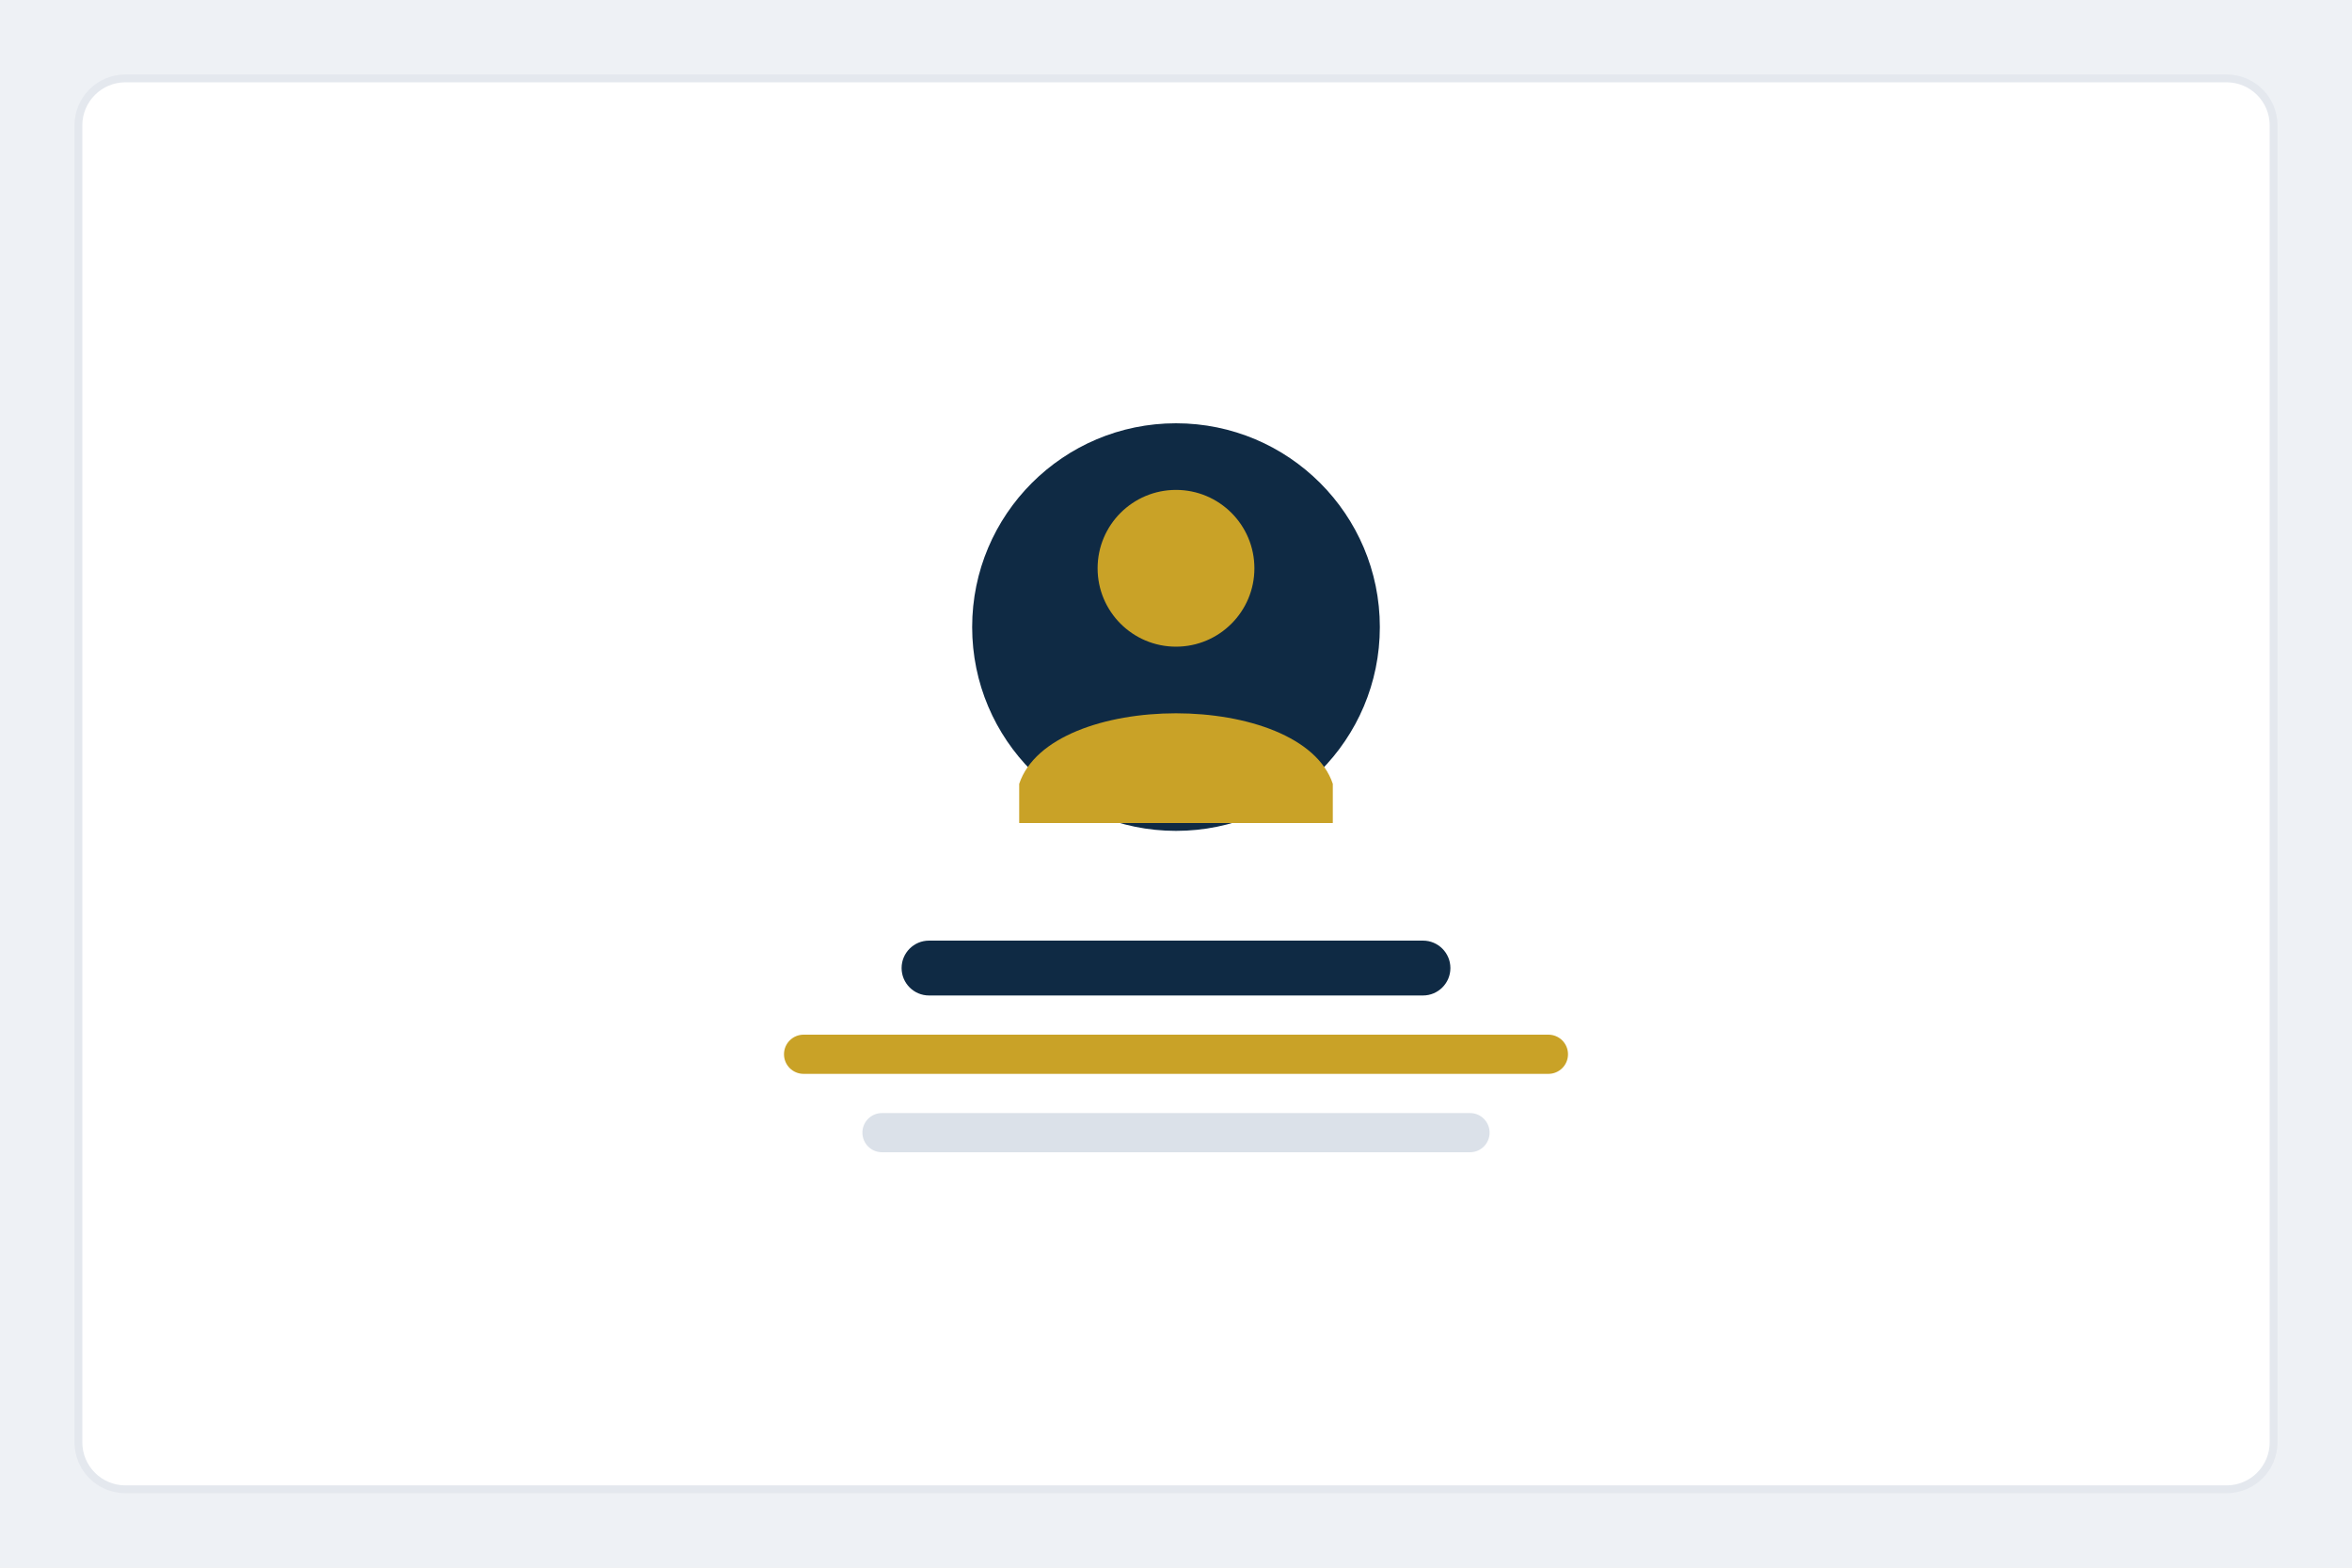
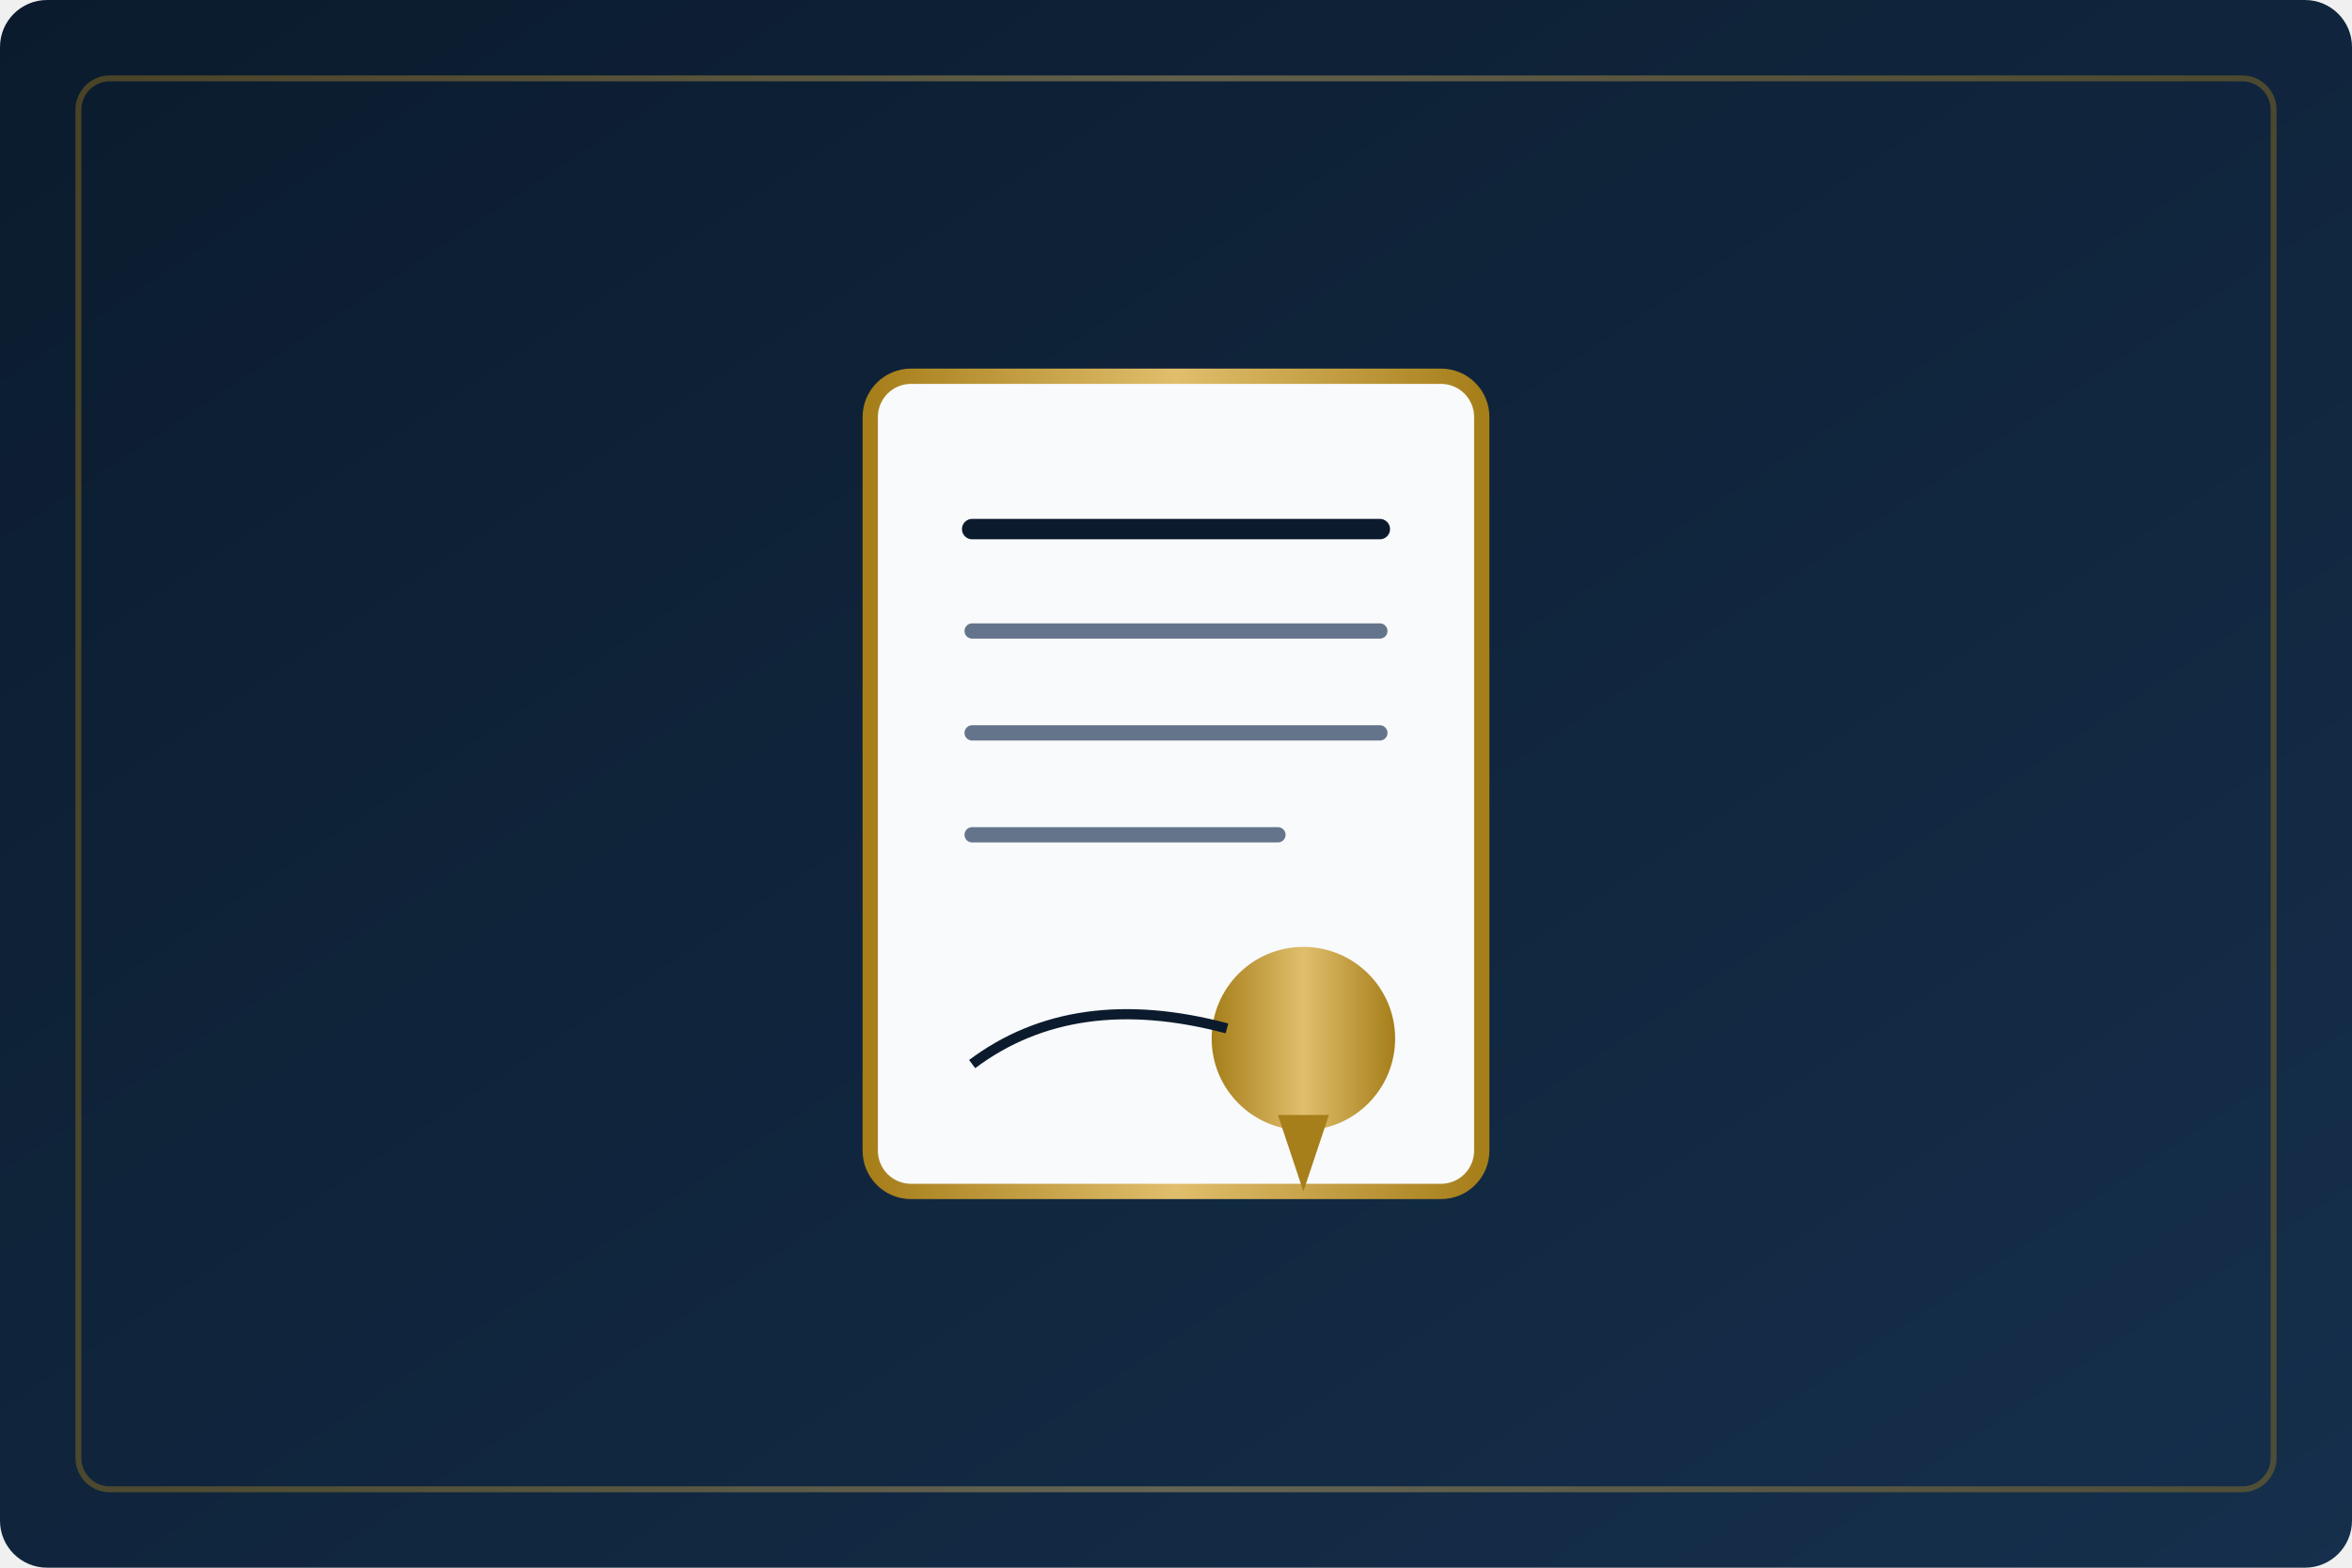
- <svg xmlns="http://www.w3.org/2000/svg" width="600" height="400" viewBox="0 0 600 400">
-   <rect width="600" height="400" fill="#eef1f5" />
-   <rect x="20" y="20" width="560" height="360" rx="12" fill="#ffffff" stroke="#e4e8ee" stroke-width="2" />
-   <circle cx="300" cy="160" r="52" fill="#0f2a44" />
-   <circle cx="300" cy="145" r="20" fill="#c9a227" />
-   <path d="M260 200c8-24 72-24 80 0v10H260z" fill="#c9a227" />
-   <rect x="230" y="240" width="140" height="14" rx="7" fill="#0f2a44" />
-   <rect x="200" y="264" width="200" height="10" rx="5" fill="#c9a227" />
-   <rect x="220" y="284" width="160" height="10" rx="5" fill="#dbe1e9" />
+ <svg xmlns="http://www.w3.org/2000/svg" viewBox="0 0 600 400" width="600" height="400">
+   <defs>
+     <linearGradient id="gKontrak" x1="0%" y1="0%" x2="100%" y2="100%">
+       <stop offset="0%" stop-color="#0b1b2d" />
+       <stop offset="100%" stop-color="#152f4c" />
+     </linearGradient>
+     <linearGradient id="goldG" x1="0%" y1="0%" x2="100%" y2="0%">
+       <stop offset="0%" stop-color="#a67e1a" />
+       <stop offset="50%" stop-color="#e0be6c" />
+       <stop offset="100%" stop-color="#a67e1a" />
+     </linearGradient>
+   </defs>
+   <rect width="600" height="400" rx="12" fill="url(#gKontrak)" />
+   <rect x="20" y="20" width="560" height="360" rx="8" fill="none" stroke="url(#goldG)" stroke-width="1.5" opacity="0.4" />
+   <g transform="translate(300, 200) scale(1.3)">
+     <rect x="-60" y="-80" width="120" height="160" rx="8" fill="#f8fafc" stroke="url(#goldG)" stroke-width="3" />
+     <line x1="-40" y1="-50" x2="40" y2="-50" stroke="#0b1b2d" stroke-width="4" stroke-linecap="round" />
+     <line x1="-40" y1="-30" x2="40" y2="-30" stroke="#64748b" stroke-width="3" stroke-linecap="round" />
+     <line x1="-40" y1="-10" x2="40" y2="-10" stroke="#64748b" stroke-width="3" stroke-linecap="round" />
+     <line x1="-40" y1="10" x2="20" y2="10" stroke="#64748b" stroke-width="3" stroke-linecap="round" />
+     <circle cx="25" cy="50" r="18" fill="url(#goldG)" />
+     <polygon points="20,65 25,80 30,65" fill="#a67e1a" />
+     <path d="M -40,55 Q -20,40 10,48" stroke="#0b1b2d" stroke-width="2" fill="none" />
+   </g>
</svg>
